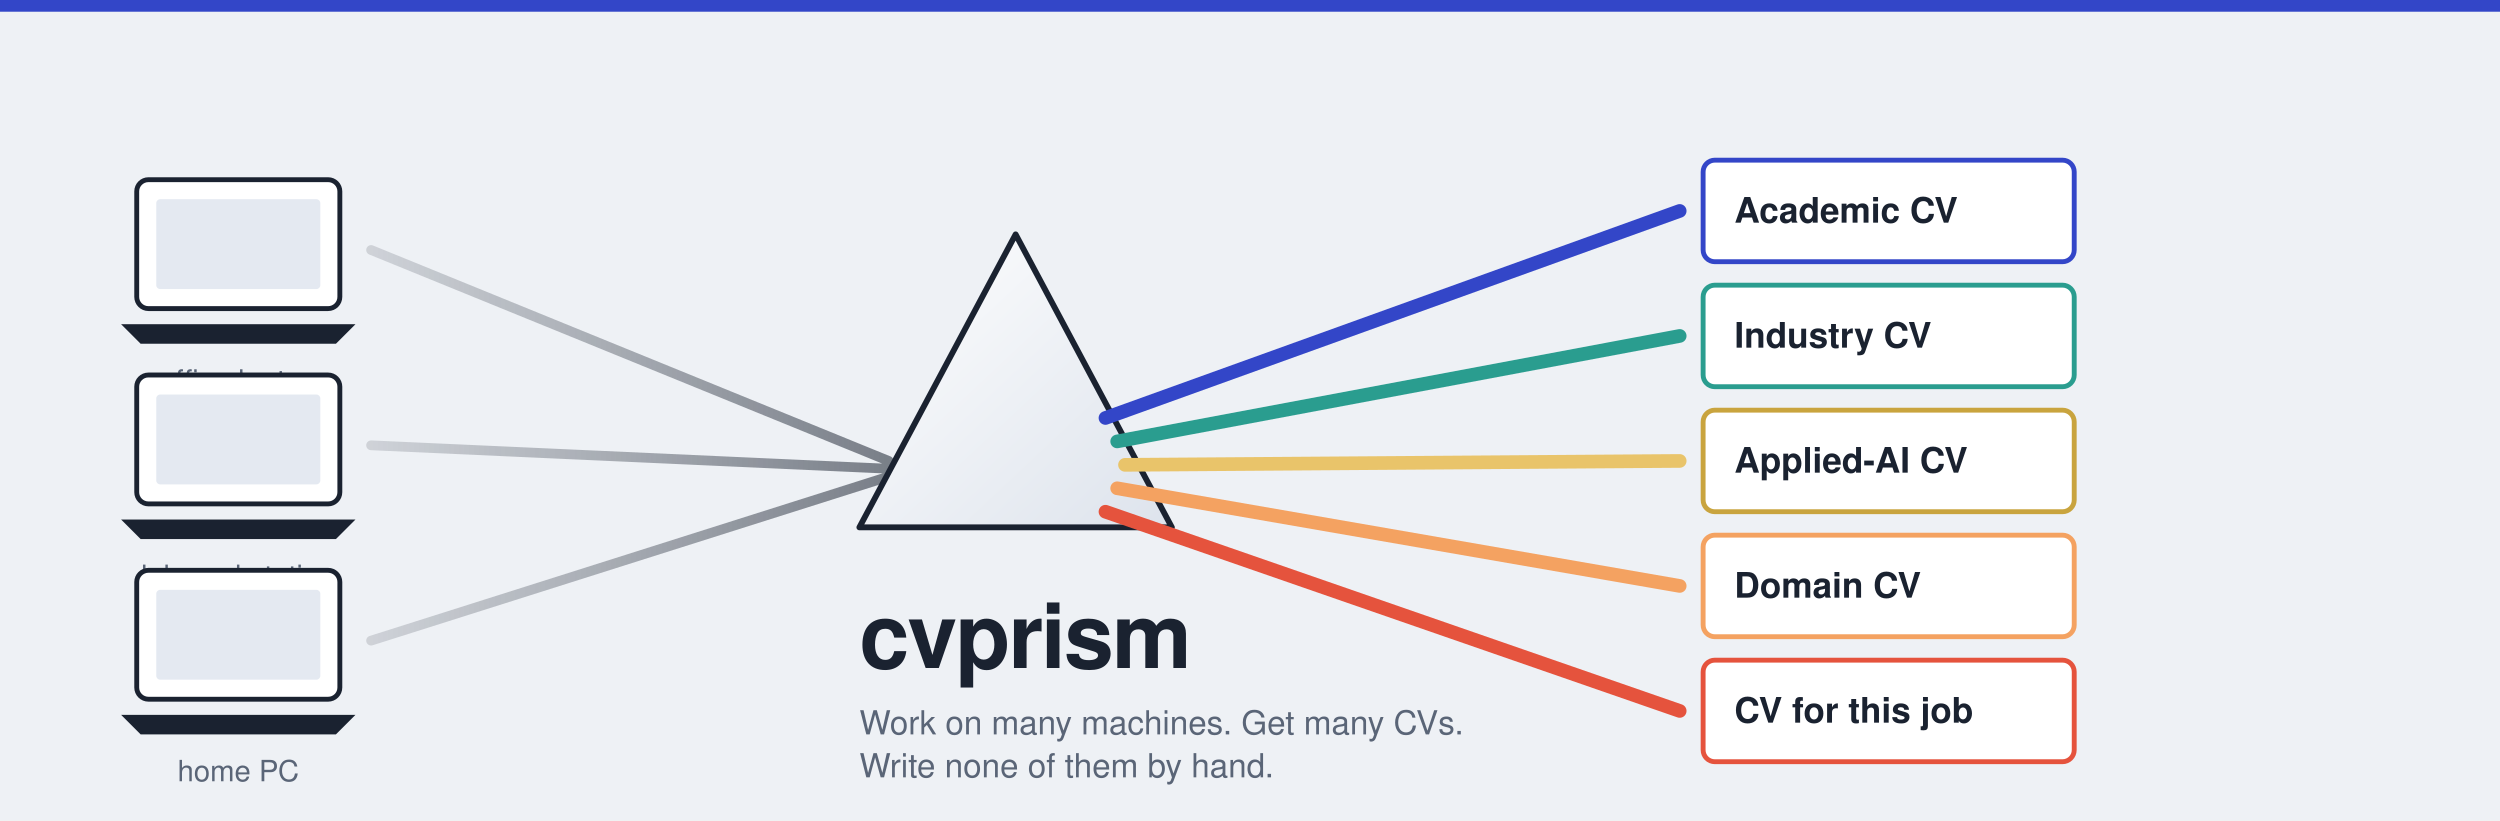
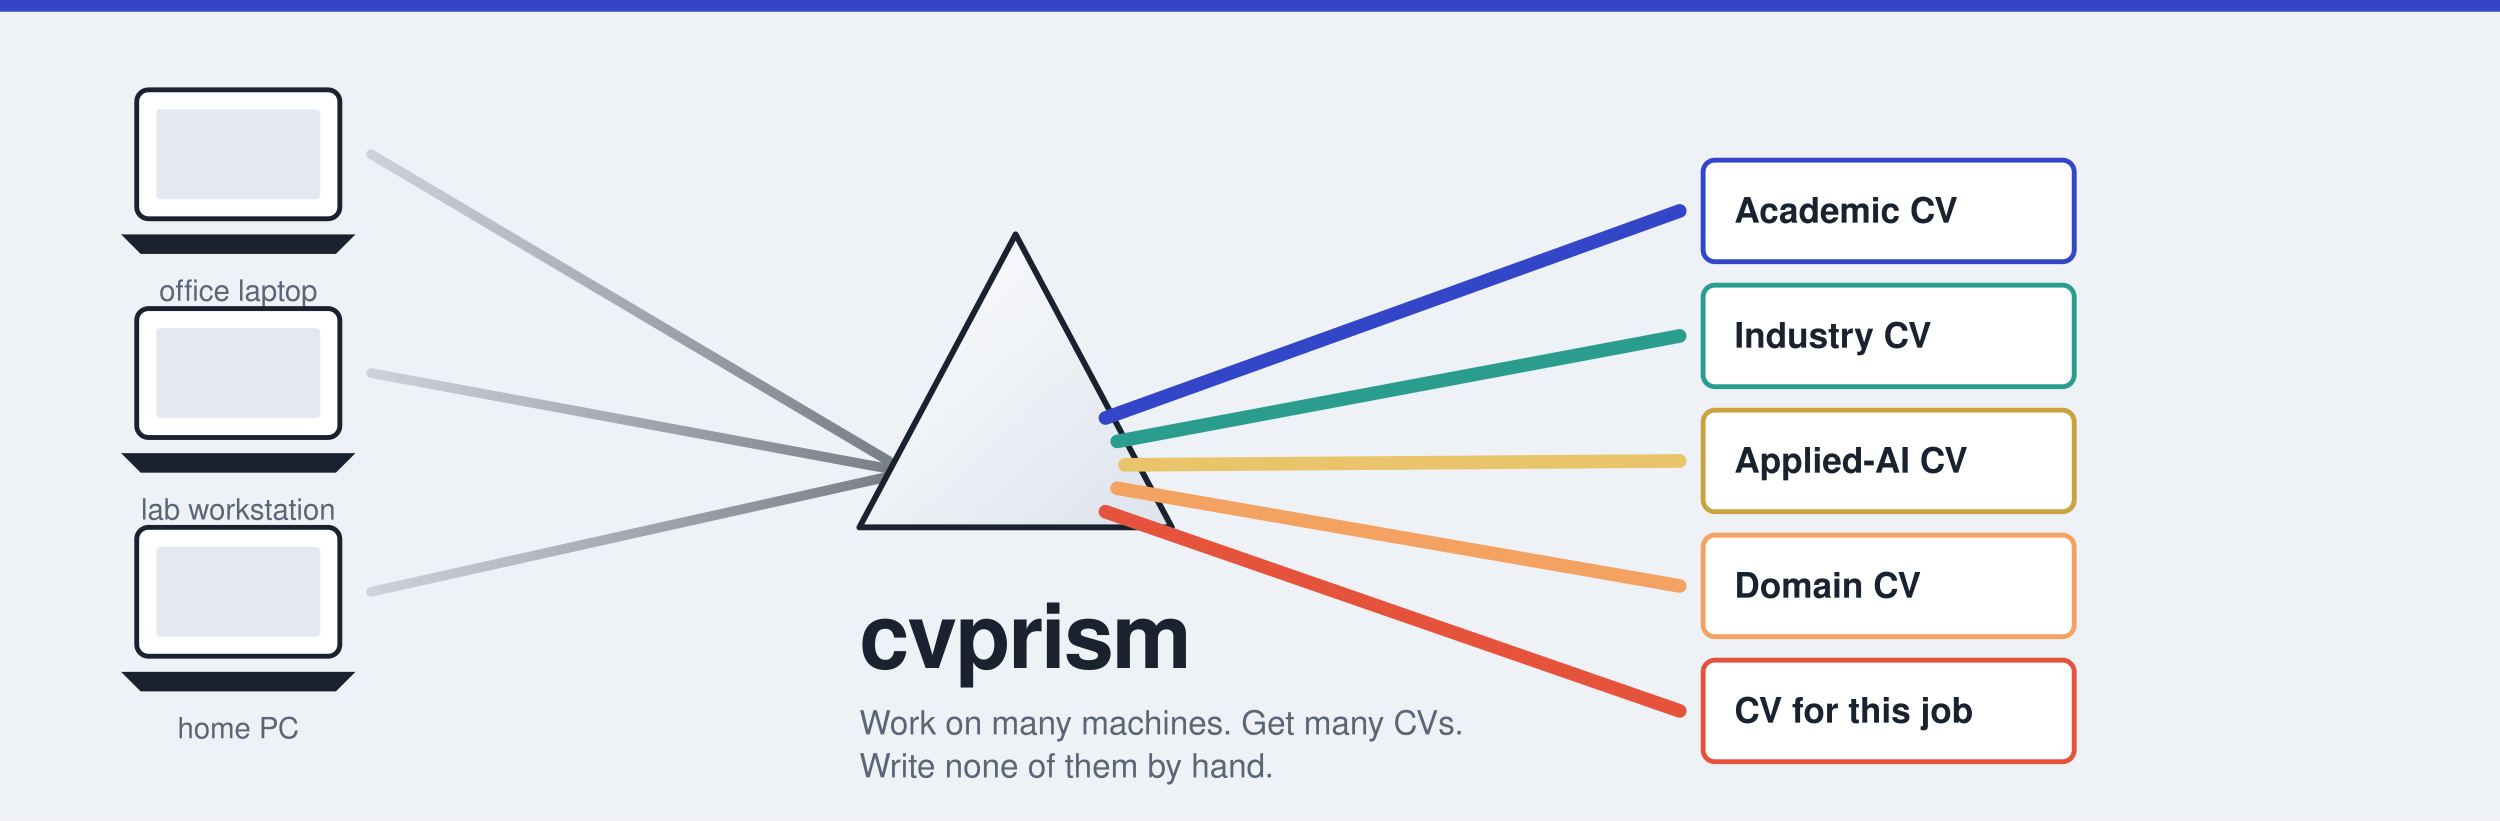
<svg xmlns="http://www.w3.org/2000/svg" viewBox="0 0 1280 420" width="1280" height="420" role="img" aria-labelledby="t d">
  <defs>
    <linearGradient id="beam" x1="0" x2="1">
      <stop offset="0" stop-color="#1A2230" stop-opacity="0.15" />
      <stop offset="1" stop-color="#1A2230" stop-opacity="0.55" />
    </linearGradient>
    <linearGradient id="glass" x1="0" y1="0" x2="1" y2="1">
      <stop offset="0" stop-color="#FFFFFF" />
      <stop offset="1" stop-color="#DDE3EC" />
    </linearGradient>
  </defs>
  <rect width="1280" height="420" fill="#EEF1F5" />
  <rect width="1280" height="6" fill="#3346C8" />
  <g font-family="Segoe UI, Helvetica, Arial, sans-serif" font-size="15" fill="#5A6577" text-anchor="middle">
-     <g transform="translate(70,92)">
+     <g transform="translate(70,46)">
      <rect width="104" height="66" rx="6" fill="#FFFFFF" stroke="#1A2230" stroke-width="2.5" />
      <rect x="10" y="10" width="84" height="46" rx="2" fill="#E4E9F1" />
      <path d="M-8 74h120l-10 10H2z" fill="#1A2230" />
      <text x="52" y="108">office laptop</text>
    </g>
-     <g transform="translate(70,192)">
+     <g transform="translate(70,158)">
      <rect width="104" height="66" rx="6" fill="#FFFFFF" stroke="#1A2230" stroke-width="2.5" />
      <rect x="10" y="10" width="84" height="46" rx="2" fill="#E4E9F1" />
      <path d="M-8 74h120l-10 10H2z" fill="#1A2230" />
      <text x="52" y="108">lab workstation</text>
    </g>
-     <g transform="translate(70,292)">
+     <g transform="translate(70,270)">
      <rect width="104" height="66" rx="6" fill="#FFFFFF" stroke="#1A2230" stroke-width="2.5" />
      <rect x="10" y="10" width="84" height="46" rx="2" fill="#E4E9F1" />
      <path d="M-8 74h120l-10 10H2z" fill="#1A2230" />
      <text x="52" y="108">home PC</text>
    </g>
  </g>
-   <path d="M190 128 L455 236 M190 228 L455 240 M190 328 L455 244" stroke="url(#beam)" stroke-width="5" fill="none" stroke-linecap="round" />
+   <path d="M190 79 L455 236 M190 191 L455 240 M190 303 L455 244" stroke="url(#beam)" stroke-width="5" fill="none" stroke-linecap="round" />
  <polygon points="520,120 600,270 440,270" fill="url(#glass)" stroke="#1A2230" stroke-width="3" stroke-linejoin="round" />
  <g stroke-width="7" stroke-linecap="round" fill="none">
    <path d="M566 214 L860 108" stroke="#3346C8" />
    <path d="M572 226 L860 172" stroke="#2A9D8F" />
    <path d="M576 238 L860 236" stroke="#E9C46A" />
    <path d="M572 250 L860 300" stroke="#F4A261" />
    <path d="M566 262 L860 364" stroke="#E5533D" />
  </g>
  <g font-family="Segoe UI, Helvetica, Arial, sans-serif" fill="#1A2230">
    <g transform="translate(872,82)">
      <rect width="190" height="52" rx="6" fill="#FFFFFF" stroke="#3346C8" stroke-width="2.5" />
      <text x="16" y="32" font-size="18" font-weight="600">Academic CV</text>
    </g>
    <g transform="translate(872,146)">
      <rect width="190" height="52" rx="6" fill="#FFFFFF" stroke="#2A9D8F" stroke-width="2.5" />
      <text x="16" y="32" font-size="18" font-weight="600">Industry CV</text>
    </g>
    <g transform="translate(872,210)">
      <rect width="190" height="52" rx="6" fill="#FFFFFF" stroke="#C9A43E" stroke-width="2.5" />
      <text x="16" y="32" font-size="18" font-weight="600">Applied-AI CV</text>
    </g>
    <g transform="translate(872,274)">
      <rect width="190" height="52" rx="6" fill="#FFFFFF" stroke="#F4A261" stroke-width="2.5" />
      <text x="16" y="32" font-size="18" font-weight="600">Domain CV</text>
    </g>
    <g transform="translate(872,338)">
      <rect width="190" height="52" rx="6" fill="#FFFFFF" stroke="#E5533D" stroke-width="2.5" />
      <text x="16" y="32" font-size="18" font-weight="600">CV for this job</text>
    </g>
  </g>
  <g font-family="Segoe UI, Helvetica, Arial, sans-serif" fill="#1A2230">
    <text x="440" y="342" font-size="46" font-weight="700" letter-spacing="-1">cvprism</text>
    <text x="440" y="376" font-size="17" fill="#5A6577">Work on many machines. Get many CVs.</text>
    <text x="440" y="398" font-size="17" fill="#5A6577">Write none of them by hand.</text>
  </g>
</svg>
